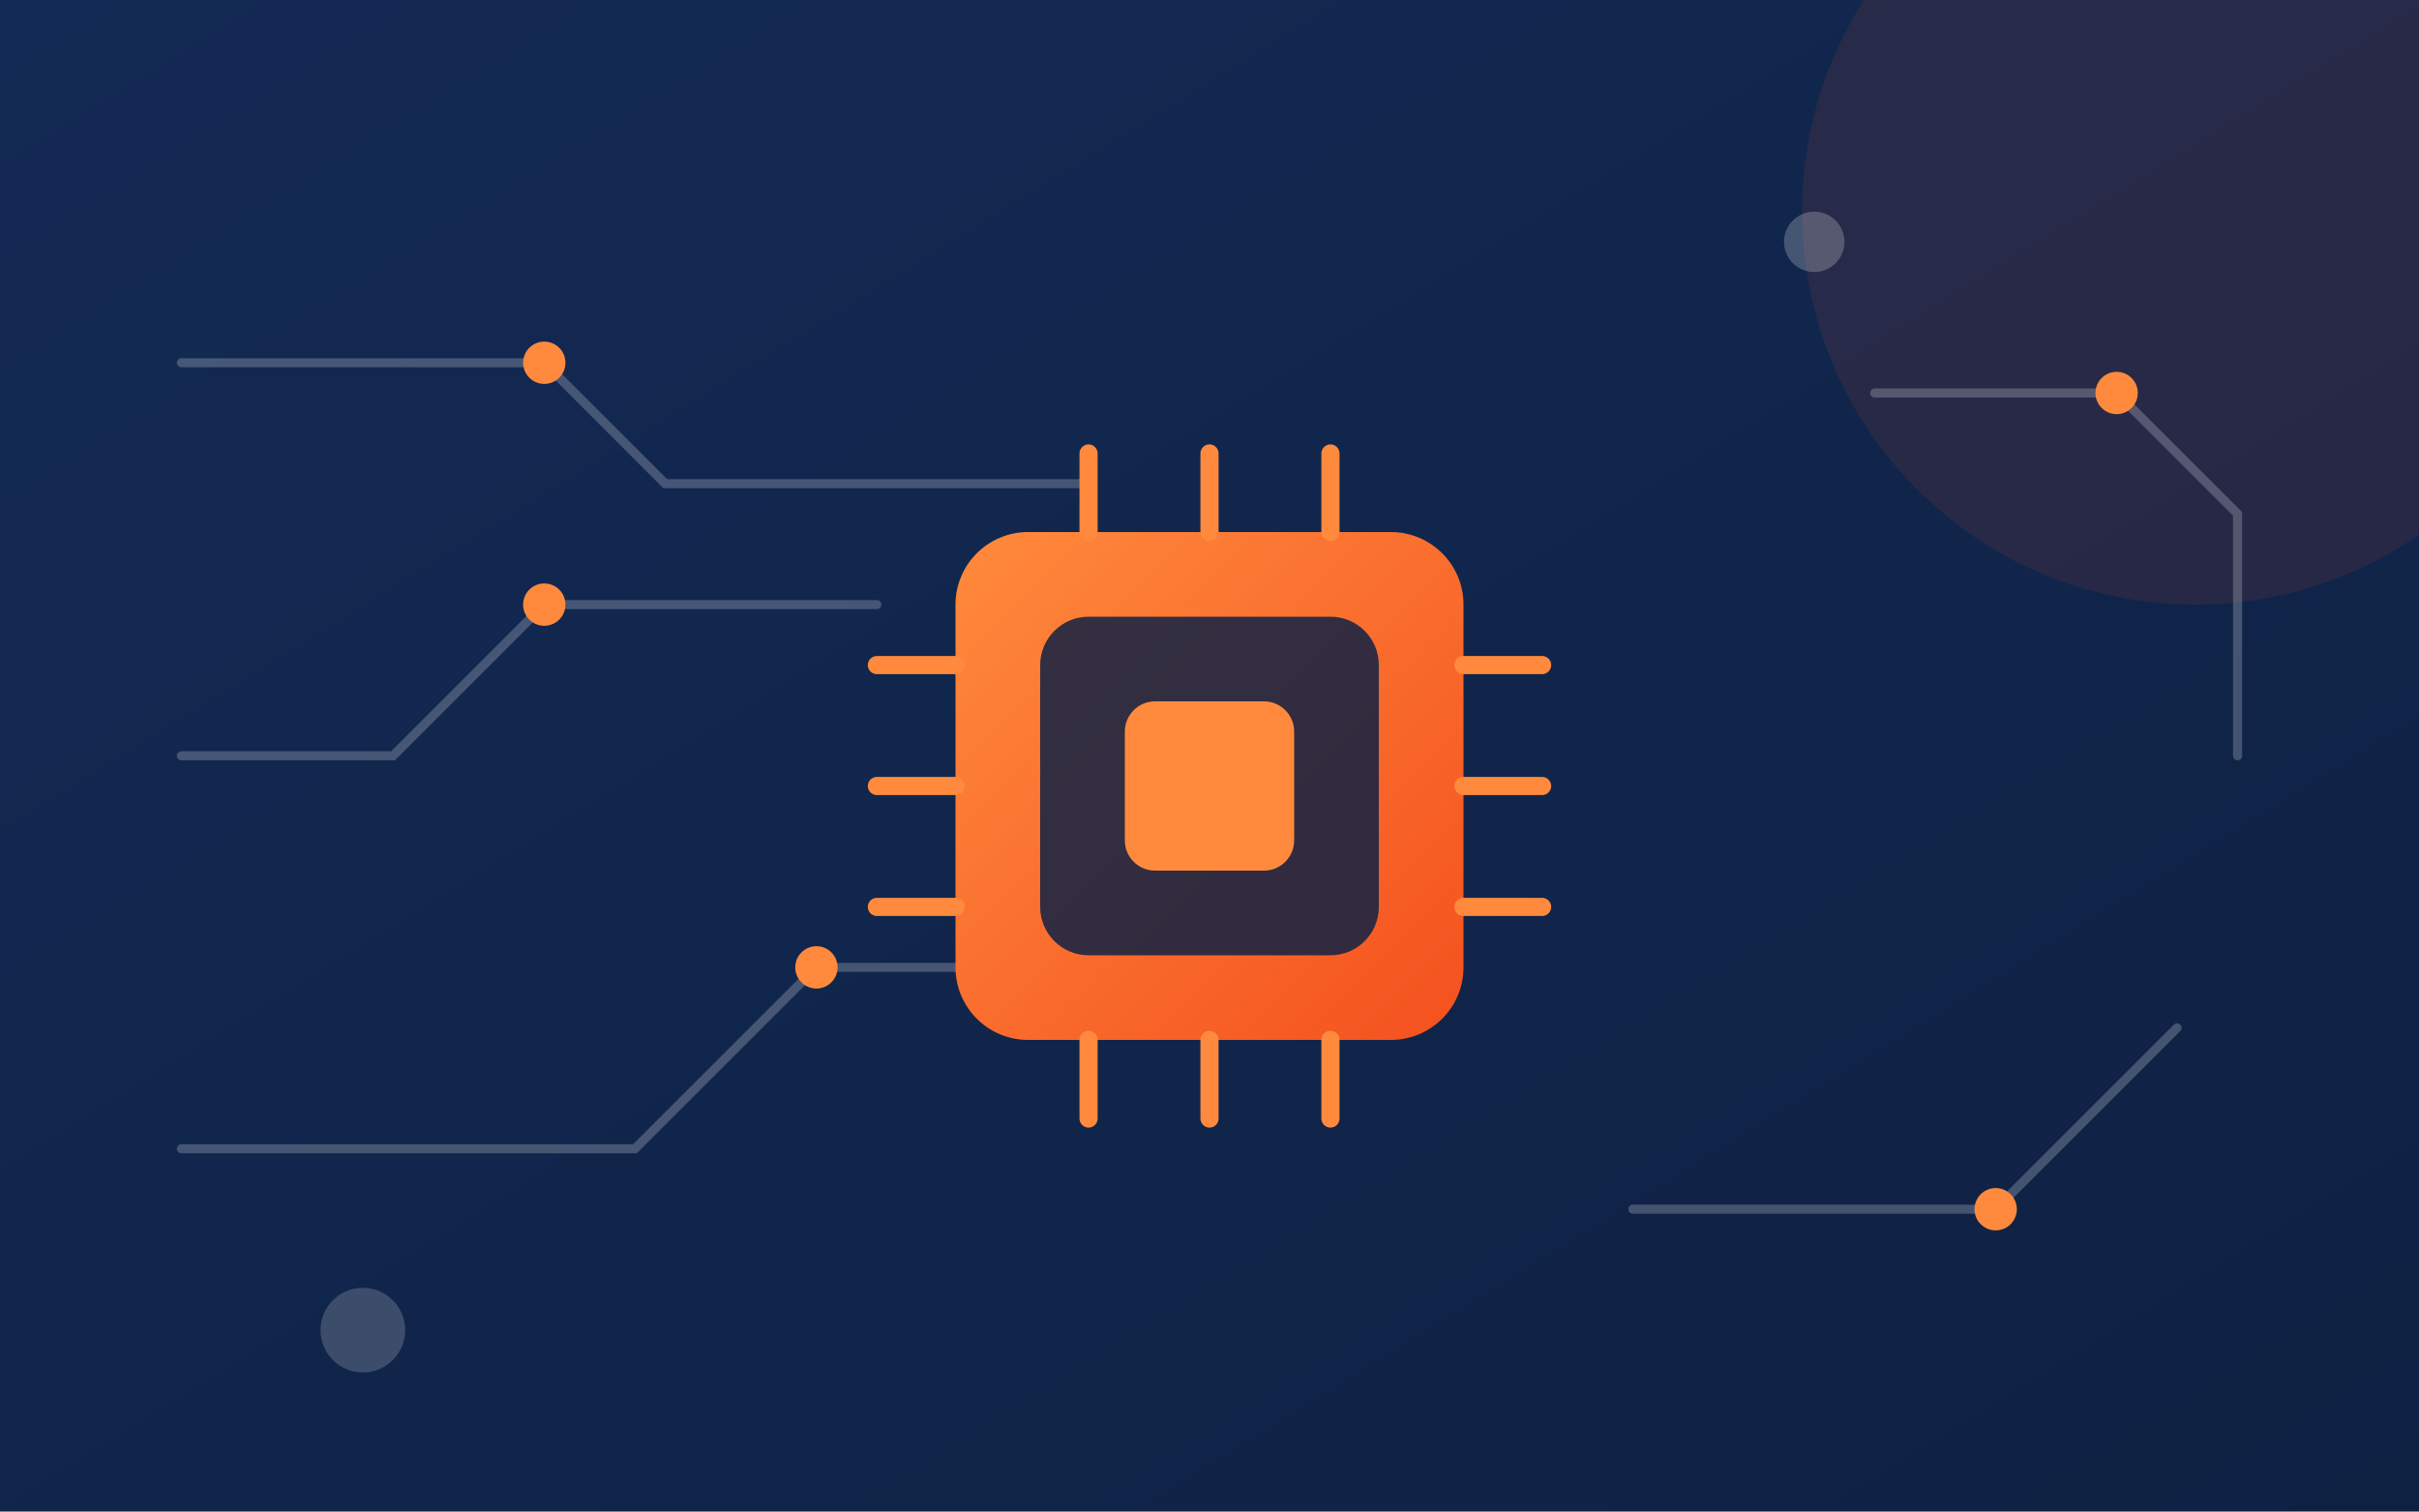
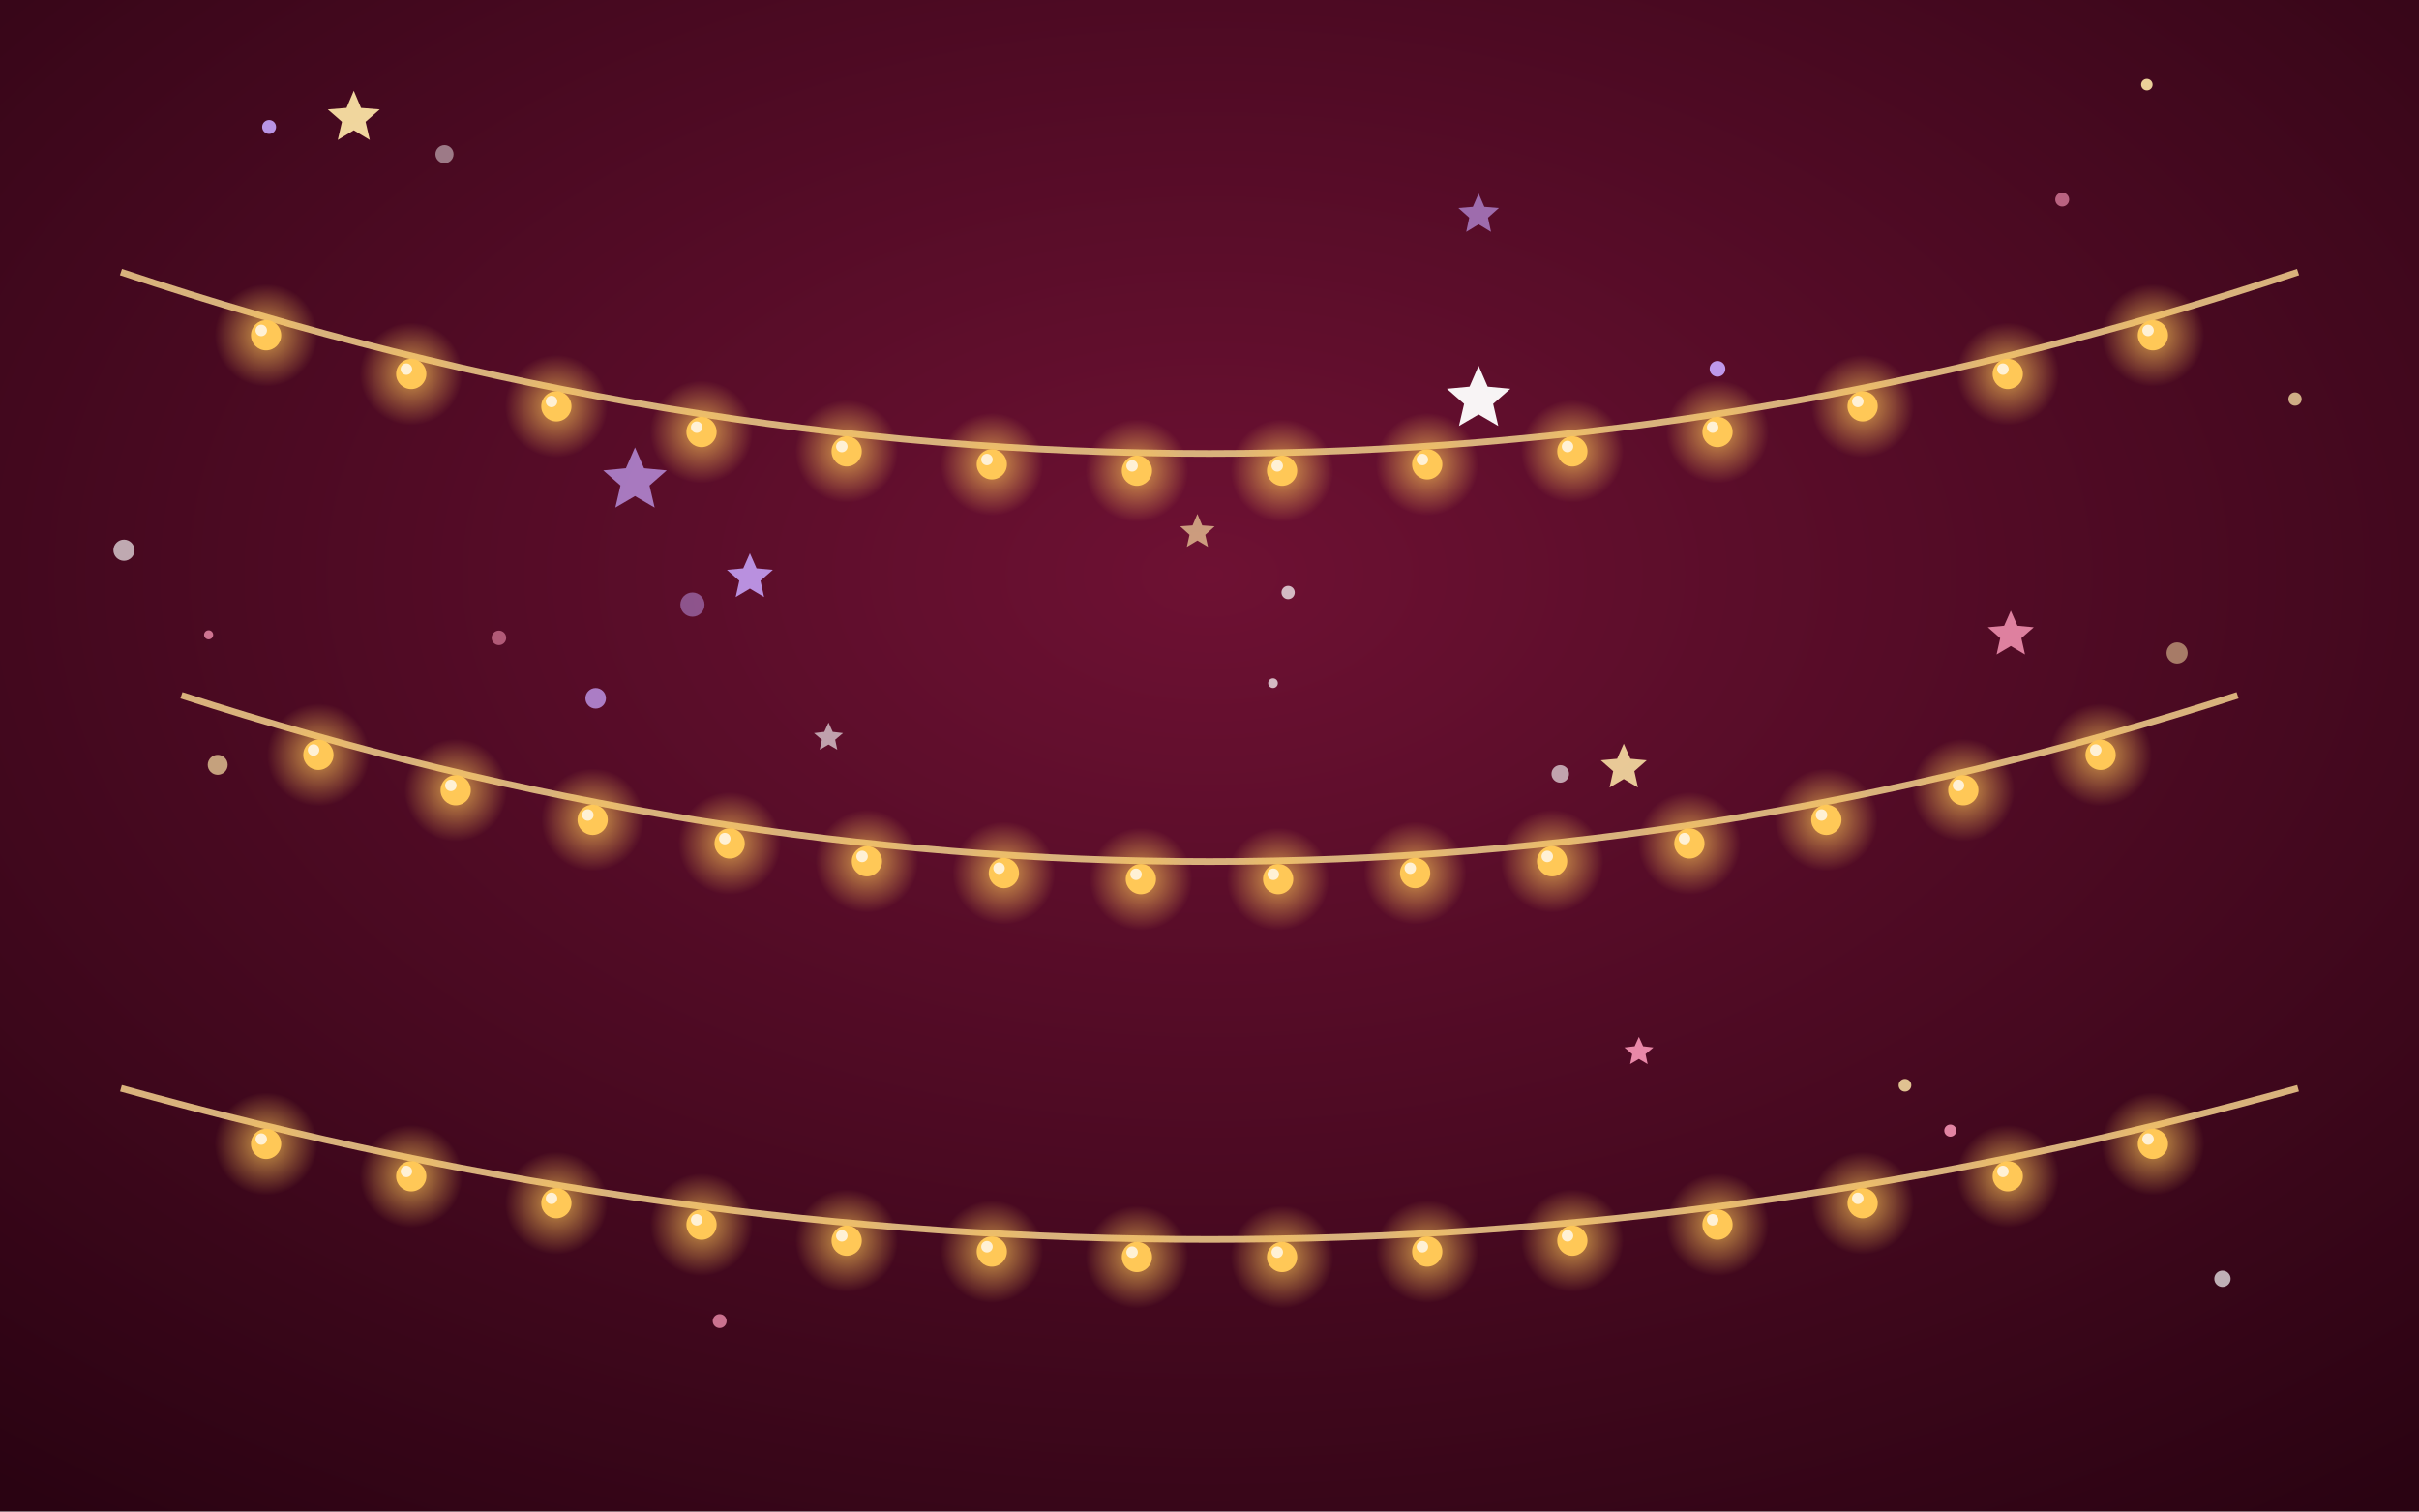
- <svg xmlns="http://www.w3.org/2000/svg" width="800" height="500" viewBox="0 0 800 500" preserveAspectRatio="xMidYMid slice" role="img" aria-label="Article cover: circuits">
+ <svg xmlns="http://www.w3.org/2000/svg" width="800" height="500" viewBox="0 0 800 500" preserveAspectRatio="xMidYMid slice" role="img" aria-label="Article cover: string lights">
  <defs>
-     <linearGradient id="b1bg" x1="0" y1="0" x2="1" y2="1">
-       <stop offset="0" stop-color="#132A54" />
-       <stop offset="1" stop-color="#0F2143" />
-     </linearGradient>
-     <linearGradient id="b1o" x1="0" y1="0" x2="1" y2="1">
-       <stop offset="0" stop-color="#FF8A3D" />
-       <stop offset="1" stop-color="#F4511E" />
+     <radialGradient id="b1g0">
+       <stop offset="0" stop-color="#FFC857" stop-opacity="0.75" />
+       <stop offset="1" stop-color="#FFC857" stop-opacity="0" />
+     </radialGradient>
+     <radialGradient id="b1g1">
+       <stop offset="0" stop-color="#ED1857" stop-opacity="0.75" />
+       <stop offset="1" stop-color="#ED1857" stop-opacity="0" />
+     </radialGradient>
+     <radialGradient id="b1g2">
+       <stop offset="0" stop-color="#F59E0B" stop-opacity="0.75" />
+       <stop offset="1" stop-color="#F59E0B" stop-opacity="0" />
+     </radialGradient>
+     <radialGradient id="b1g3">
+       <stop offset="0" stop-color="#22A55B" stop-opacity="0.75" />
+       <stop offset="1" stop-color="#22A55B" stop-opacity="0" />
+     </radialGradient>
+     <radialGradient id="b1g4">
+       <stop offset="0" stop-color="#2F7DE1" stop-opacity="0.75" />
+       <stop offset="1" stop-color="#2F7DE1" stop-opacity="0" />
+     </radialGradient>
+     <radialGradient id="b1g5">
+       <stop offset="0" stop-color="#9B4DE0" stop-opacity="0.75" />
+       <stop offset="1" stop-color="#9B4DE0" stop-opacity="0" />
+     </radialGradient>
+     <radialGradient id="b1g6">
+       <stop offset="0" stop-color="#FF6B3D" stop-opacity="0.75" />
+       <stop offset="1" stop-color="#FF6B3D" stop-opacity="0" />
+     </radialGradient>
+     <radialGradient id="b1bg" cx="50%" cy="38%" r="78%">
+       <stop offset="0" stop-color="#6E1133" />
+       <stop offset="1" stop-color="#2A0312" />
+     </radialGradient>
+     <linearGradient id="b1flame" x1="0" y1="1" x2="0" y2="0">
+       <stop offset="0" stop-color="#F59E0B" />
+       <stop offset="0.6" stop-color="#FFD166" />
+       <stop offset="1" stop-color="#FFF4CF" />
+     </linearGradient>
+     <linearGradient id="b1diya" x1="0" y1="0" x2="0" y2="1">
+       <stop offset="0" stop-color="#ED1857" />
+       <stop offset="1" stop-color="#90002A" />
+     </linearGradient>
+     <linearGradient id="b1gold" x1="0" y1="0" x2="1" y2="1">
+       <stop offset="0" stop-color="#FFD166" />
+       <stop offset="1" stop-color="#F59E0B" />
+     </linearGradient>
+     <linearGradient id="b1pw" x1="0" y1="0" x2="1" y2="1">
+       <stop offset="0" stop-color="#ED1857" />
+       <stop offset="1" stop-color="#90002A" />
+     </linearGradient>
+     <radialGradient id="b1halo">
+       <stop offset="0" stop-color="#FFD166" stop-opacity="0.85" />
+       <stop offset="0.45" stop-color="#ED1857" stop-opacity="0.35" />
+       <stop offset="1" stop-color="#9B4DE0" stop-opacity="0" />
+     </radialGradient>
+     <linearGradient id="b1visor" x1="0" y1="0" x2="1" y2="1">
+       <stop offset="0" stop-color="#9B4DE0" />
+       <stop offset="0.5" stop-color="#ED1857" />
+       <stop offset="1" stop-color="#4A041C" />
    </linearGradient>
  </defs>
  <rect width="800" height="500" fill="url(#b1bg)" />
-   <circle cx="726" cy="70" r="130" fill="#F4511E" opacity="0.1" />
-   <g stroke="#FFFFFF" stroke-opacity="0.22" stroke-width="3" fill="none" stroke-linecap="round">
-     <path d="M60 120h120l40 40h140" />
-     <path d="M60 250h70l50-50h110" />
-     <path d="M60 380h150l60-60h90" />
-     <path d="M620 130h80l40 40v80" />
-     <path d="M540 400h120l60-60" />
-   </g>
-   <g fill="#FF8A3D">
-     <circle cx="180" cy="120" r="7" />
-     <circle cx="180" cy="200" r="7" />
-     <circle cx="270" cy="320" r="7" />
-     <circle cx="700" cy="130" r="7" />
-     <circle cx="660" cy="400" r="7" />
-   </g>
-   <g>
-     <rect x="316" y="176" width="168" height="168" rx="24" fill="url(#b1o)" />
-     <rect x="344" y="204" width="112" height="112" rx="16" fill="#0F2143" opacity="0.85" />
-     <rect x="372" y="232" width="56" height="56" rx="10" fill="#FF8A3D" />
-     <g stroke="#FF8A3D" stroke-width="6" stroke-linecap="round">
-       <path d="M360 176v-26M400 176v-26M440 176v-26" />
-       <path d="M360 344v26M400 344v26M440 344v26" />
-       <path d="M316 220h-26M316 260h-26M316 300h-26" />
-       <path d="M484 220h26M484 260h26M484 300h26" />
-     </g>
-   </g>
-   <circle cx="120" cy="440" r="14" fill="#FFFFFF" opacity="0.18" />
-   <circle cx="600" cy="80" r="10" fill="#FFFFFF" opacity="0.22" />
+   <path d="M537,246 L539.2,251 L544.6,251.5 L540.5,255.1 L541.7,260.5 L537,257.7 L532.3,260.5 L533.5,255.1 L529.4,251.5 L534.8,251 Z" fill="#FFE7A8" opacity="0.86" />
+   <circle cx="147" cy="51" r="3" fill="#FFFFFF" opacity="0.46" />
+   <circle cx="165" cy="211" r="2.4" fill="#FF9BBB" opacity="0.54" />
+   <path d="M210,148 L213,154.9 L220.5,155.6 L214.8,160.6 L216.5,167.9 L210,164.1 L203.5,167.9 L205.2,160.6 L199.5,155.6 L207,154.9 Z" fill="#C9A7FF" opacity="0.70" />
+   <circle cx="710" cy="28" r="1.9" fill="#FFE7A8" opacity="0.89" />
+   <circle cx="426" cy="196" r="2.2" fill="#FFFFFF" opacity="0.71" />
+   <path d="M665,202 L667.2,207 L672.6,207.5 L668.5,211.1 L669.7,216.5 L665,213.7 L660.3,216.5 L661.5,211.1 L657.4,207.5 L662.8,207 Z" fill="#FF9BBB" opacity="0.81" />
+   <circle cx="197" cy="231" r="3.4" fill="#C9A7FF" opacity="0.73" />
+   <circle cx="720" cy="216" r="3.5" fill="#FFE7A8" opacity="0.51" />
+   <path d="M274,239 L275.4,242.1 L278.8,242.5 L276.2,244.7 L276.9,248 L274,246.3 L271.1,248 L271.8,244.7 L269.2,242.5 L272.6,242.1 Z" fill="#FFFFFF" opacity="0.61" />
+   <circle cx="645" cy="374" r="2" fill="#FF9BBB" opacity="0.84" />
+   <circle cx="229" cy="200" r="4" fill="#C9A7FF" opacity="0.46" />
+   <path d="M396,170 L397.6,173.8 L401.7,174.1 L398.6,176.9 L399.5,180.9 L396,178.8 L392.5,180.9 L393.4,176.9 L390.3,174.1 L394.4,173.8 Z" fill="#FFE7A8" opacity="0.65" />
+   <circle cx="516" cy="256" r="2.9" fill="#FFFFFF" opacity="0.62" />
+   <circle cx="69" cy="210" r="1.5" fill="#FF9BBB" opacity="0.73" />
+   <path d="M489,64 L490.9,68.4 L495.7,68.8 L492.1,72 L493.1,76.7 L489,74.2 L484.9,76.7 L485.9,72 L482.3,68.8 L487.1,68.4 Z" fill="#C9A7FF" opacity="0.62" />
+   <circle cx="759" cy="132" r="2.2" fill="#FFE7A8" opacity="0.74" />
+   <circle cx="41" cy="182" r="3.5" fill="#FFFFFF" opacity="0.65" />
+   <path d="M542,343 L543.4,346.1 L546.8,346.5 L544.2,348.7 L544.9,352 L542,350.3 L539.1,352 L539.8,348.7 L537.2,346.5 L540.6,346.1 Z" fill="#FF9BBB" opacity="0.87" />
+   <circle cx="568" cy="122" r="2.6" fill="#C9A7FF" opacity="0.90" />
+   <circle cx="630" cy="359" r="2.1" fill="#FFE7A8" opacity="0.83" />
+   <path d="M489,121 L492,127.9 L499.5,128.6 L493.8,133.6 L495.5,140.9 L489,137.1 L482.5,140.9 L484.2,133.6 L478.5,128.6 L486,127.9 Z" fill="#FFFFFF" opacity="0.95" />
+   <circle cx="682" cy="66" r="2.3" fill="#FF9BBB" opacity="0.62" />
+   <circle cx="89" cy="42" r="2.3" fill="#C9A7FF" opacity="0.88" />
+   <path d="M117,30 L119.4,35.7 L125.6,36.2 L120.9,40.3 L122.3,46.3 L117,43.1 L111.7,46.3 L113.1,40.3 L108.4,36.2 L114.6,35.7 Z" fill="#FFE7A8" opacity="0.92" />
+   <circle cx="735" cy="423" r="2.7" fill="#FFFFFF" opacity="0.68" />
+   <circle cx="238" cy="437" r="2.3" fill="#FF9BBB" opacity="0.72" />
+   <path d="M248,183 L250.2,188 L255.6,188.5 L251.5,192.1 L252.7,197.5 L248,194.7 L243.3,197.5 L244.5,192.1 L240.4,188.5 L245.8,188 Z" fill="#C9A7FF" opacity="0.85" />
+   <circle cx="72" cy="253" r="3.3" fill="#FFE7A8" opacity="0.68" />
+   <circle cx="421" cy="226" r="1.6" fill="#FFFFFF" opacity="0.71" />
+   <path d="M40 90Q400 210 760 90" fill="none" stroke="#D9B27C" stroke-width="2.2" />
+   <circle cx="88" cy="110.9" r="17" fill="url(#b1g0)" />
+   <circle cx="88" cy="110.9" r="5" fill="#FFC857" />
+   <circle cx="86.4" cy="109.3" r="1.9" fill="#FFFFFF" opacity="0.75" />
+   <circle cx="136" cy="123.7" r="17" fill="url(#b1g0)" />
+   <circle cx="136" cy="123.7" r="5" fill="#FFC857" />
+   <circle cx="134.4" cy="122.1" r="1.9" fill="#FFFFFF" opacity="0.75" />
+   <circle cx="184" cy="134.4" r="17" fill="url(#b1g0)" />
+   <circle cx="184" cy="134.4" r="5" fill="#FFC857" />
+   <circle cx="182.4" cy="132.8" r="1.9" fill="#FFFFFF" opacity="0.75" />
+   <circle cx="232" cy="142.9" r="17" fill="url(#b1g0)" />
+   <circle cx="232" cy="142.9" r="5" fill="#FFC857" />
+   <circle cx="230.4" cy="141.3" r="1.9" fill="#FFFFFF" opacity="0.75" />
+   <circle cx="280" cy="149.3" r="17" fill="url(#b1g0)" />
+   <circle cx="280" cy="149.3" r="5" fill="#FFC857" />
+   <circle cx="278.4" cy="147.7" r="1.9" fill="#FFFFFF" opacity="0.75" />
+   <circle cx="328" cy="153.6" r="17" fill="url(#b1g0)" />
+   <circle cx="328" cy="153.6" r="5" fill="#FFC857" />
+   <circle cx="326.4" cy="152" r="1.9" fill="#FFFFFF" opacity="0.75" />
+   <circle cx="376" cy="155.7" r="17" fill="url(#b1g0)" />
+   <circle cx="376" cy="155.7" r="5" fill="#FFC857" />
+   <circle cx="374.4" cy="154.1" r="1.9" fill="#FFFFFF" opacity="0.75" />
+   <circle cx="424" cy="155.7" r="17" fill="url(#b1g0)" />
+   <circle cx="424" cy="155.7" r="5" fill="#FFC857" />
+   <circle cx="422.4" cy="154.1" r="1.9" fill="#FFFFFF" opacity="0.75" />
+   <circle cx="472" cy="153.6" r="17" fill="url(#b1g0)" />
+   <circle cx="472" cy="153.6" r="5" fill="#FFC857" />
+   <circle cx="470.4" cy="152" r="1.9" fill="#FFFFFF" opacity="0.75" />
+   <circle cx="520" cy="149.3" r="17" fill="url(#b1g0)" />
+   <circle cx="520" cy="149.3" r="5" fill="#FFC857" />
+   <circle cx="518.4" cy="147.7" r="1.9" fill="#FFFFFF" opacity="0.75" />
+   <circle cx="568" cy="142.9" r="17" fill="url(#b1g0)" />
+   <circle cx="568" cy="142.9" r="5" fill="#FFC857" />
+   <circle cx="566.4" cy="141.3" r="1.9" fill="#FFFFFF" opacity="0.75" />
+   <circle cx="616" cy="134.4" r="17" fill="url(#b1g0)" />
+   <circle cx="616" cy="134.4" r="5" fill="#FFC857" />
+   <circle cx="614.4" cy="132.8" r="1.9" fill="#FFFFFF" opacity="0.75" />
+   <circle cx="664" cy="123.7" r="17" fill="url(#b1g0)" />
+   <circle cx="664" cy="123.7" r="5" fill="#FFC857" />
+   <circle cx="662.4" cy="122.1" r="1.9" fill="#FFFFFF" opacity="0.75" />
+   <circle cx="712" cy="110.9" r="17" fill="url(#b1g0)" />
+   <circle cx="712" cy="110.9" r="5" fill="#FFC857" />
+   <circle cx="710.4" cy="109.3" r="1.9" fill="#FFFFFF" opacity="0.75" />
+   <path d="M60 230Q400 340 740 230" fill="none" stroke="#D9B27C" stroke-width="2.2" />
+   <circle cx="105.3" cy="249.7" r="17" fill="url(#b1g0)" />
+   <circle cx="105.3" cy="249.7" r="5" fill="#FFC857" />
+   <circle cx="103.7" cy="248.1" r="1.9" fill="#FFFFFF" opacity="0.75" />
+   <circle cx="150.7" cy="261.4" r="17" fill="url(#b1g0)" />
+   <circle cx="150.7" cy="261.4" r="5" fill="#FFC857" />
+   <circle cx="149.1" cy="259.8" r="1.9" fill="#FFFFFF" opacity="0.75" />
+   <circle cx="196" cy="271.2" r="17" fill="url(#b1g0)" />
+   <circle cx="196" cy="271.2" r="5" fill="#FFC857" />
+   <circle cx="194.4" cy="269.6" r="1.9" fill="#FFFFFF" opacity="0.75" />
+   <circle cx="241.3" cy="279" r="17" fill="url(#b1g0)" />
+   <circle cx="241.3" cy="279" r="5" fill="#FFC857" />
+   <circle cx="239.7" cy="277.4" r="1.9" fill="#FFFFFF" opacity="0.75" />
+   <circle cx="286.7" cy="284.9" r="17" fill="url(#b1g0)" />
+   <circle cx="286.7" cy="284.9" r="5" fill="#FFC857" />
+   <circle cx="285.1" cy="283.3" r="1.9" fill="#FFFFFF" opacity="0.75" />
+   <circle cx="332" cy="288.8" r="17" fill="url(#b1g0)" />
+   <circle cx="332" cy="288.8" r="5" fill="#FFC857" />
+   <circle cx="330.4" cy="287.2" r="1.9" fill="#FFFFFF" opacity="0.75" />
+   <circle cx="377.3" cy="290.8" r="17" fill="url(#b1g0)" />
+   <circle cx="377.3" cy="290.8" r="5" fill="#FFC857" />
+   <circle cx="375.7" cy="289.2" r="1.9" fill="#FFFFFF" opacity="0.75" />
+   <circle cx="422.7" cy="290.8" r="17" fill="url(#b1g0)" />
+   <circle cx="422.7" cy="290.8" r="5" fill="#FFC857" />
+   <circle cx="421.1" cy="289.2" r="1.9" fill="#FFFFFF" opacity="0.75" />
+   <circle cx="468" cy="288.8" r="17" fill="url(#b1g0)" />
+   <circle cx="468" cy="288.8" r="5" fill="#FFC857" />
+   <circle cx="466.4" cy="287.2" r="1.9" fill="#FFFFFF" opacity="0.75" />
+   <circle cx="513.3" cy="284.9" r="17" fill="url(#b1g0)" />
+   <circle cx="513.3" cy="284.9" r="5" fill="#FFC857" />
+   <circle cx="511.7" cy="283.3" r="1.9" fill="#FFFFFF" opacity="0.75" />
+   <circle cx="558.7" cy="279" r="17" fill="url(#b1g0)" />
+   <circle cx="558.7" cy="279" r="5" fill="#FFC857" />
+   <circle cx="557.1" cy="277.4" r="1.9" fill="#FFFFFF" opacity="0.75" />
+   <circle cx="604" cy="271.2" r="17" fill="url(#b1g0)" />
+   <circle cx="604" cy="271.2" r="5" fill="#FFC857" />
+   <circle cx="602.4" cy="269.6" r="1.9" fill="#FFFFFF" opacity="0.75" />
+   <circle cx="649.3" cy="261.4" r="17" fill="url(#b1g0)" />
+   <circle cx="649.3" cy="261.4" r="5" fill="#FFC857" />
+   <circle cx="647.7" cy="259.8" r="1.9" fill="#FFFFFF" opacity="0.75" />
+   <circle cx="694.7" cy="249.7" r="17" fill="url(#b1g0)" />
+   <circle cx="694.7" cy="249.7" r="5" fill="#FFC857" />
+   <circle cx="693.1" cy="248.1" r="1.9" fill="#FFFFFF" opacity="0.75" />
+   <path d="M40 360Q400 460 760 360" fill="none" stroke="#D9B27C" stroke-width="2.2" />
+   <circle cx="88" cy="378.4" r="17" fill="url(#b1g0)" />
+   <circle cx="88" cy="378.4" r="5" fill="#FFC857" />
+   <circle cx="86.4" cy="376.8" r="1.9" fill="#FFFFFF" opacity="0.75" />
+   <circle cx="136" cy="389.1" r="17" fill="url(#b1g0)" />
+   <circle cx="136" cy="389.1" r="5" fill="#FFC857" />
+   <circle cx="134.4" cy="387.5" r="1.9" fill="#FFFFFF" opacity="0.75" />
+   <circle cx="184" cy="398" r="17" fill="url(#b1g0)" />
+   <circle cx="184" cy="398" r="5" fill="#FFC857" />
+   <circle cx="182.4" cy="396.4" r="1.9" fill="#FFFFFF" opacity="0.75" />
+   <circle cx="232" cy="405.1" r="17" fill="url(#b1g0)" />
+   <circle cx="232" cy="405.1" r="5" fill="#FFC857" />
+   <circle cx="230.4" cy="403.5" r="1.9" fill="#FFFFFF" opacity="0.75" />
+   <circle cx="280" cy="410.4" r="17" fill="url(#b1g0)" />
+   <circle cx="280" cy="410.4" r="5" fill="#FFC857" />
+   <circle cx="278.4" cy="408.8" r="1.9" fill="#FFFFFF" opacity="0.75" />
+   <circle cx="328" cy="414" r="17" fill="url(#b1g0)" />
+   <circle cx="328" cy="414" r="5" fill="#FFC857" />
+   <circle cx="326.4" cy="412.4" r="1.9" fill="#FFFFFF" opacity="0.75" />
+   <circle cx="376" cy="415.8" r="17" fill="url(#b1g0)" />
+   <circle cx="376" cy="415.8" r="5" fill="#FFC857" />
+   <circle cx="374.4" cy="414.2" r="1.9" fill="#FFFFFF" opacity="0.75" />
+   <circle cx="424" cy="415.8" r="17" fill="url(#b1g0)" />
+   <circle cx="424" cy="415.8" r="5" fill="#FFC857" />
+   <circle cx="422.4" cy="414.2" r="1.9" fill="#FFFFFF" opacity="0.75" />
+   <circle cx="472" cy="414" r="17" fill="url(#b1g0)" />
+   <circle cx="472" cy="414" r="5" fill="#FFC857" />
+   <circle cx="470.4" cy="412.4" r="1.9" fill="#FFFFFF" opacity="0.75" />
+   <circle cx="520" cy="410.4" r="17" fill="url(#b1g0)" />
+   <circle cx="520" cy="410.4" r="5" fill="#FFC857" />
+   <circle cx="518.4" cy="408.8" r="1.9" fill="#FFFFFF" opacity="0.75" />
+   <circle cx="568" cy="405.1" r="17" fill="url(#b1g0)" />
+   <circle cx="568" cy="405.1" r="5" fill="#FFC857" />
+   <circle cx="566.4" cy="403.5" r="1.9" fill="#FFFFFF" opacity="0.75" />
+   <circle cx="616" cy="398" r="17" fill="url(#b1g0)" />
+   <circle cx="616" cy="398" r="5" fill="#FFC857" />
+   <circle cx="614.4" cy="396.4" r="1.9" fill="#FFFFFF" opacity="0.75" />
+   <circle cx="664" cy="389.1" r="17" fill="url(#b1g0)" />
+   <circle cx="664" cy="389.1" r="5" fill="#FFC857" />
+   <circle cx="662.4" cy="387.5" r="1.9" fill="#FFFFFF" opacity="0.75" />
+   <circle cx="712" cy="378.4" r="17" fill="url(#b1g0)" />
+   <circle cx="712" cy="378.4" r="5" fill="#FFC857" />
+   <circle cx="710.4" cy="376.8" r="1.9" fill="#FFFFFF" opacity="0.75" />
</svg>
